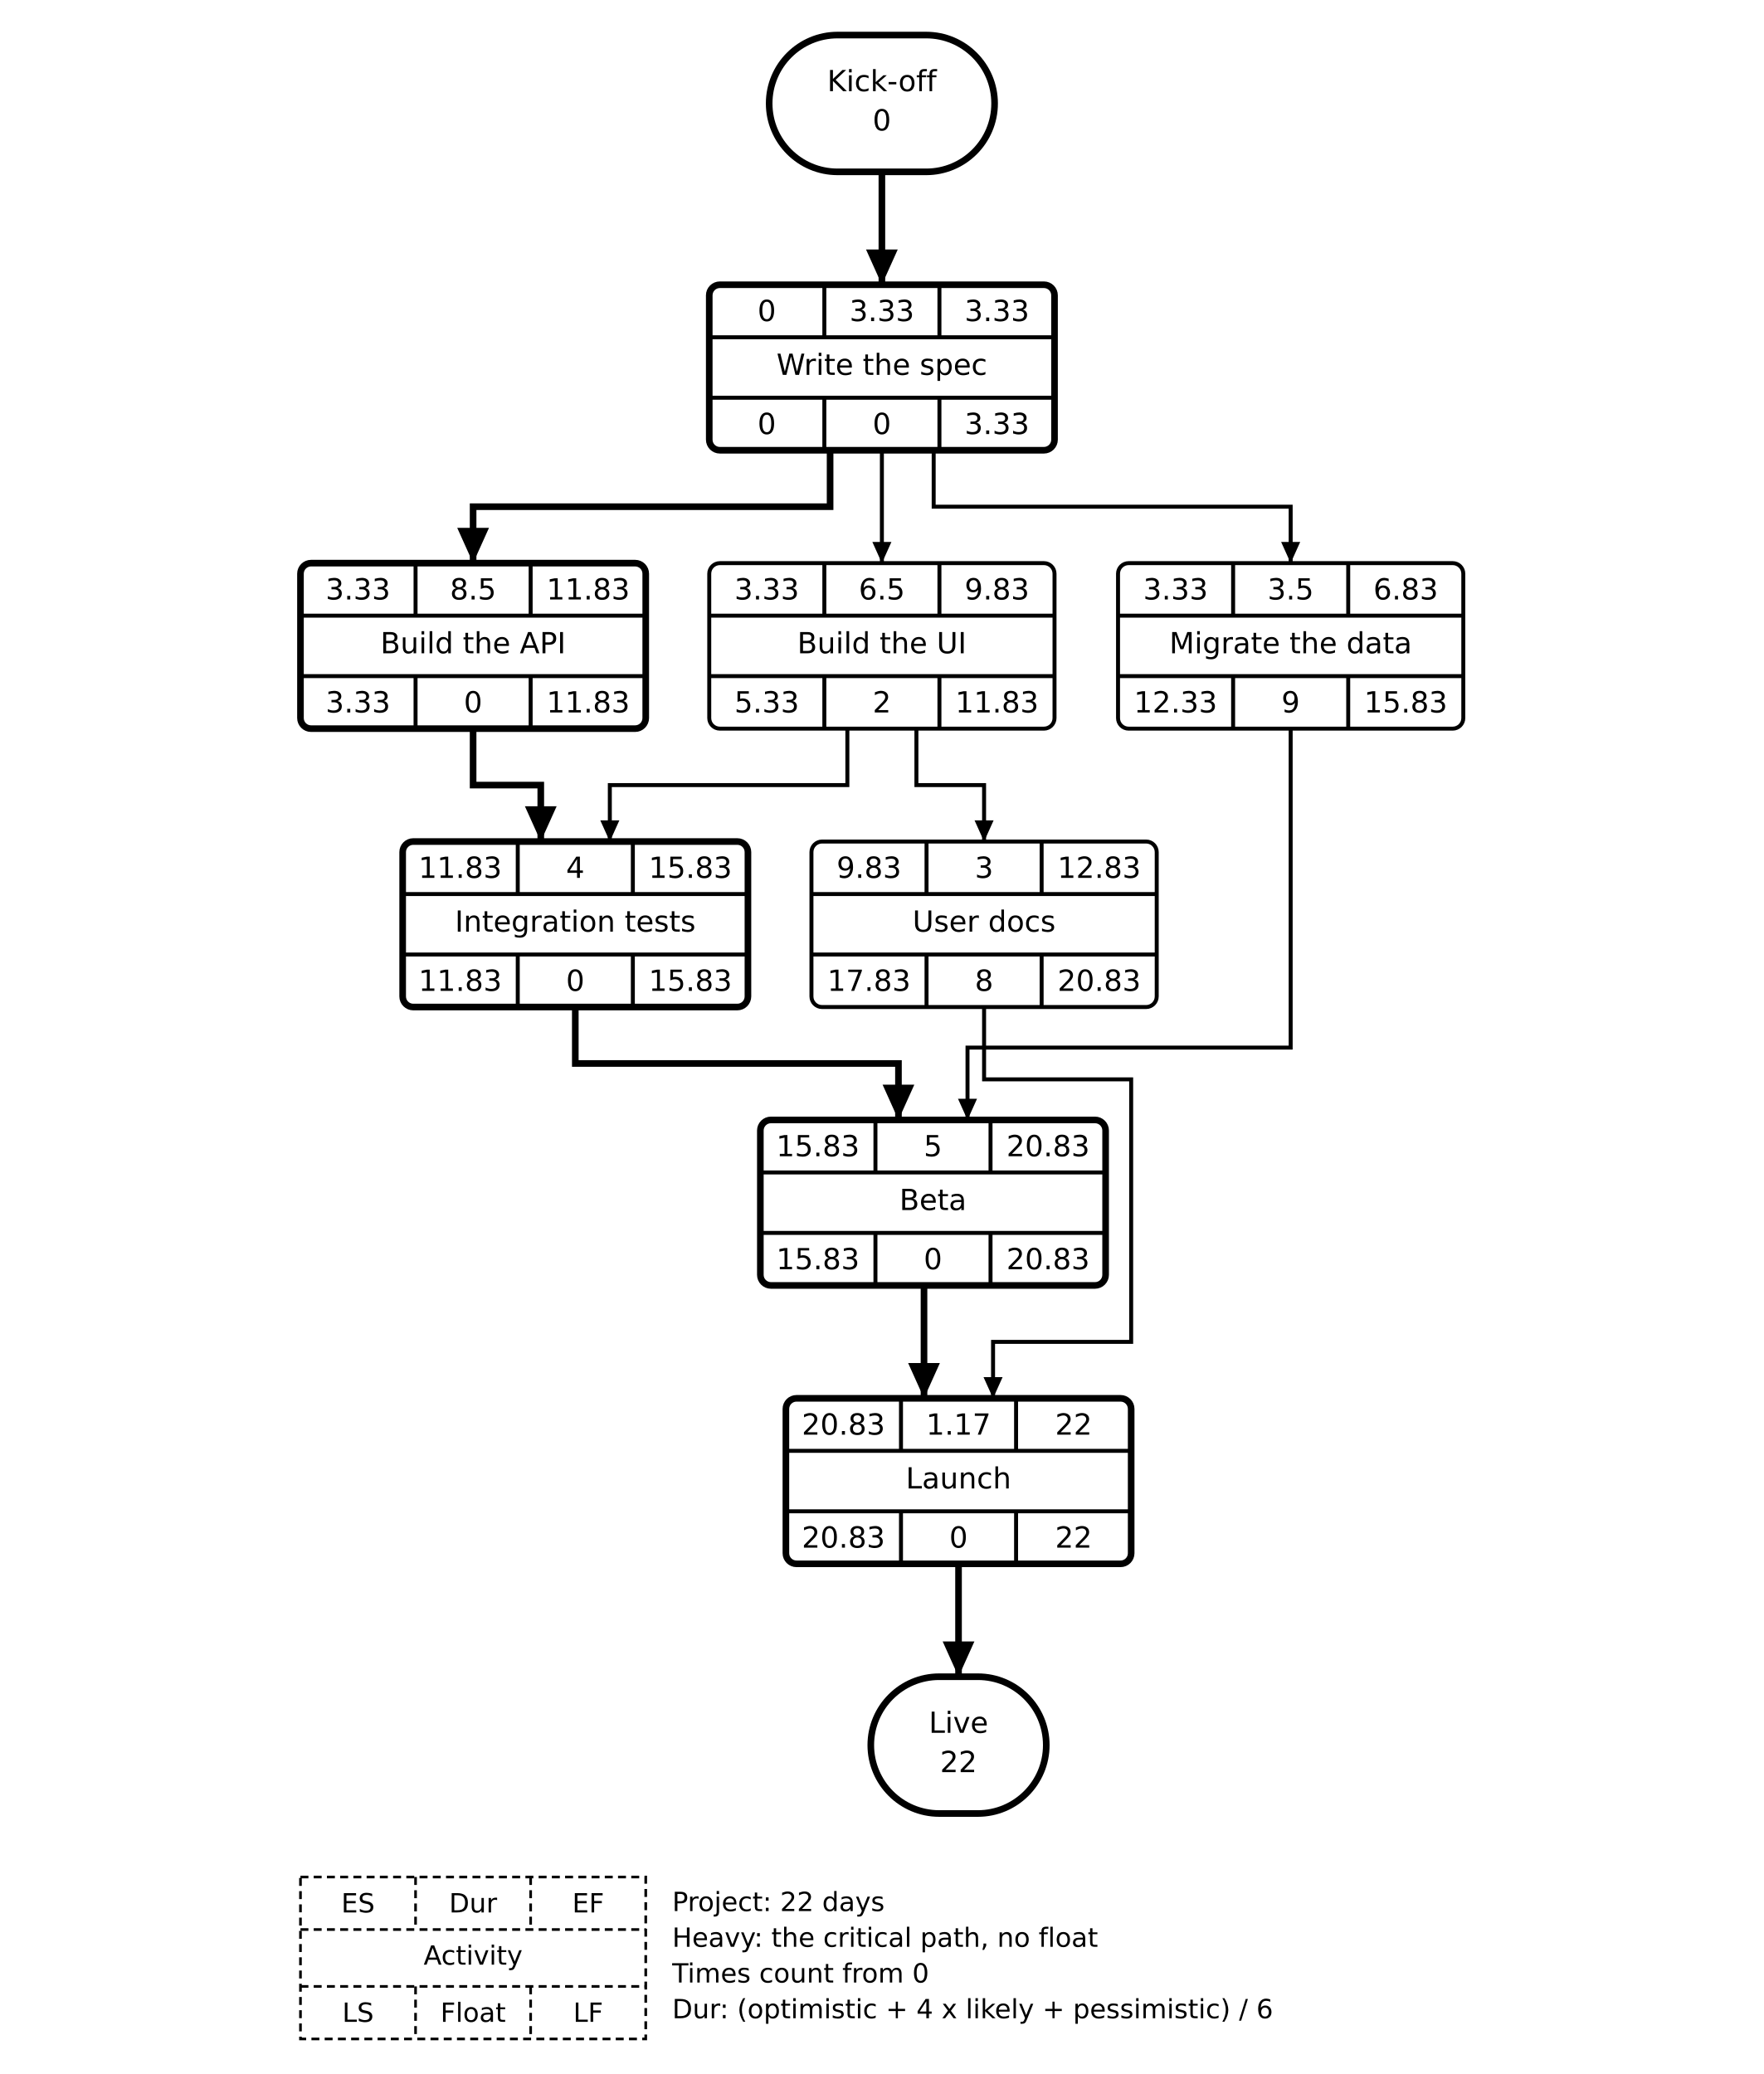
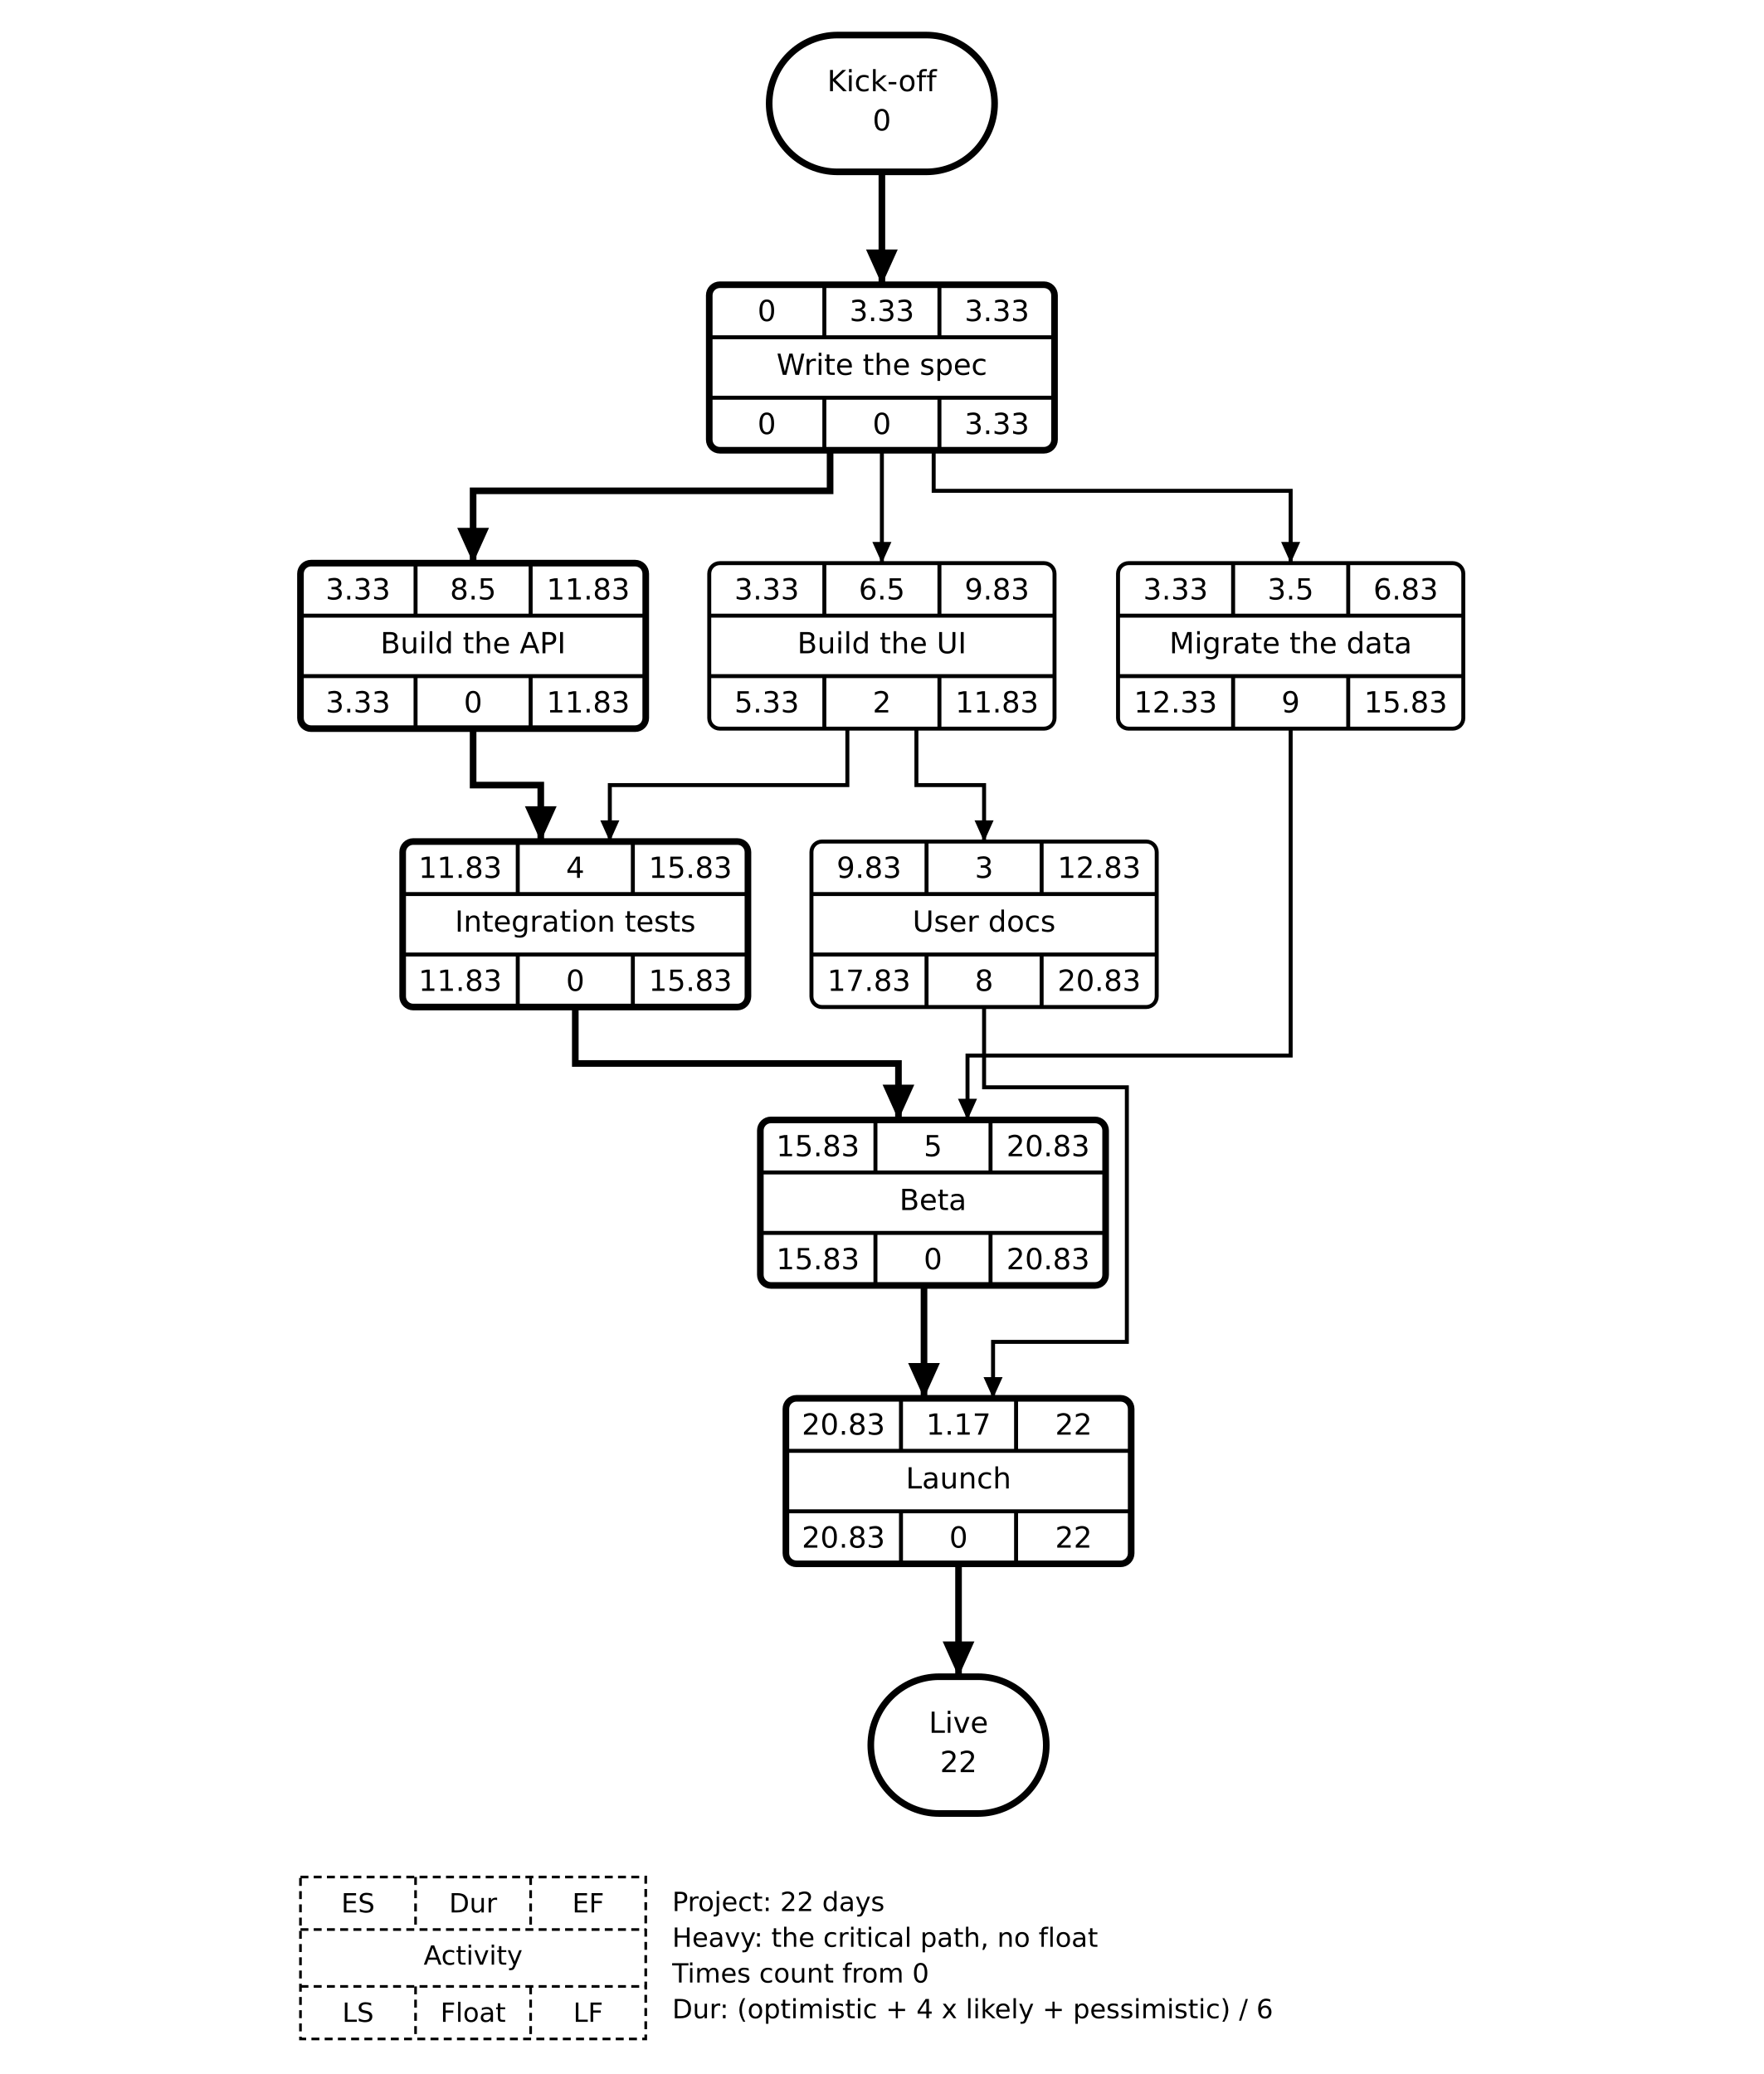
- <svg xmlns="http://www.w3.org/2000/svg" viewBox="-1.25 -1.25 666.5 783.85" role="img" aria-labelledby="ds1e4f785941-title ds1e4f785941-desc">
+ <svg xmlns="http://www.w3.org/2000/svg" viewBox="-1.25 -1.25 666.5 783.85" role="img" aria-labelledby="dsde3afcb4e7-title dsde3afcb4e7-desc">
  <path d="M 332 63.7 L 332 106.367" fill="none" stroke="currentColor" stroke-width="2.5" />
  <polygon points="332,106.367 326,93.033 338,93.033" fill="currentColor" stroke="none" />
-   <path d="M 312.429 168.917 L 312.429 190.25 L 177.528 190.25 L 177.528 211.583" fill="none" stroke="currentColor" stroke-width="2.5" />
+   <path d="M 312.429 168.917 L 312.429 184.25 L 177.528 184.25 L 177.528 211.583" fill="none" stroke="currentColor" stroke-width="2.5" />
  <polygon points="177.528,211.583 171.528,198.25 183.528,198.25" fill="currentColor" stroke="none" />
  <path d="M 332 168.917 L 332 211.583" fill="none" stroke="currentColor" stroke-width="1.5" />
  <polygon points="332,211.583 328.4,203.583 335.6,203.583" fill="currentColor" stroke="none" />
-   <path d="M 351.571 168.917 L 351.571 190.25 L 486.472 190.25 L 486.472 211.583" fill="none" stroke="currentColor" stroke-width="1.5" />
+   <path d="M 351.571 168.917 L 351.571 184.25 L 486.472 184.25 L 486.472 211.583" fill="none" stroke="currentColor" stroke-width="1.5" />
  <polygon points="486.472,211.583 482.872,203.583 490.072,203.583" fill="currentColor" stroke="none" />
  <path d="M 177.528 274.133 L 177.528 295.467 L 203.099 295.467 L 203.099 316.8" fill="none" stroke="currentColor" stroke-width="2.5" />
  <polygon points="203.099,316.8 197.099,303.467 209.099,303.467" fill="currentColor" stroke="none" />
  <path d="M 318.953 274.133 L 318.953 295.467 L 229.193 295.467 L 229.193 316.8" fill="none" stroke="currentColor" stroke-width="1.5" />
  <polygon points="229.193,316.8 225.593,308.8 232.793,308.8" fill="currentColor" stroke="none" />
  <path d="M 345.047 274.133 L 345.047 295.467 L 370.618 295.467 L 370.618 316.8" fill="none" stroke="currentColor" stroke-width="1.5" />
  <polygon points="370.618,316.8 367.018,308.8 374.218,308.8" fill="currentColor" stroke="none" />
  <path d="M 216.146 379.35 L 216.146 400.683 L 338.262 400.683 L 338.262 422.017" fill="none" stroke="currentColor" stroke-width="2.5" />
  <polygon points="338.262,422.017 332.262,408.683 344.262,408.683" fill="currentColor" stroke="none" />
-   <path d="M 486.472 274.133 L 486.472 394.683 L 364.356 394.683 L 364.356 422.017" fill="none" stroke="currentColor" stroke-width="1.5" />
+   <path d="M 486.472 274.133 L 486.472 397.683 L 364.356 397.683 L 364.356 422.017" fill="none" stroke="currentColor" stroke-width="1.5" />
  <polygon points="364.356,422.017 360.756,414.017 367.956,414.017" fill="currentColor" stroke="none" />
  <path d="M 347.916 484.567 L 347.916 527.233" fill="none" stroke="currentColor" stroke-width="2.5" />
  <polygon points="347.916,527.233 341.916,513.9 353.916,513.9" fill="currentColor" stroke="none" />
-   <path d="M 370.618 379.35 L 370.618 406.683 L 426.2 406.683 L 426.2 505.9 L 374.011 505.9 L 374.011 527.233" fill="none" stroke="currentColor" stroke-width="1.5" />
+   <path d="M 370.618 379.35 L 370.618 409.683 L 424.569 409.683 L 424.569 505.9 L 374.011 505.9 L 374.011 527.233" fill="none" stroke="currentColor" stroke-width="1.5" />
  <polygon points="374.011,527.233 370.411,519.233 377.611,519.233" fill="currentColor" stroke="none" />
  <path d="M 360.964 589.783 L 360.964 632.45" fill="none" stroke="currentColor" stroke-width="2.5" />
  <polygon points="360.964,632.45 354.964,619.117 366.964,619.117" fill="currentColor" stroke="none" />
  <rect x="266.764" y="106.367" width="130.472" height="62.55" rx="4" fill="none" stroke="currentColor" stroke-width="2.5" />
  <path d="M 266.764 126.217 L 397.236 126.217" fill="none" stroke="currentColor" stroke-width="1.5" />
  <path d="M 266.764 149.067 L 397.236 149.067" fill="none" stroke="currentColor" stroke-width="1.5" />
  <path d="M 310.255 106.367 L 310.255 126.217" fill="none" stroke="currentColor" stroke-width="1.5" />
  <path d="M 353.745 106.367 L 353.745 126.217" fill="none" stroke="currentColor" stroke-width="1.5" />
  <path d="M 310.255 149.067 L 310.255 168.917" fill="none" stroke="currentColor" stroke-width="1.5" />
  <path d="M 353.745 149.067 L 353.745 168.917" fill="none" stroke="currentColor" stroke-width="1.5" />
  <text x="288.509" y="120.1" font-family="'DejaVu Sans', sans-serif" font-size="11" fill="currentColor" text-anchor="middle">
    <tspan>0</tspan>
  </text>
  <text x="332" y="120.1" font-family="'DejaVu Sans', sans-serif" font-size="11" fill="currentColor" text-anchor="middle">
    <tspan>3.33</tspan>
  </text>
  <text x="375.491" y="120.1" font-family="'DejaVu Sans', sans-serif" font-size="11" fill="currentColor" text-anchor="middle">
    <tspan>3.33</tspan>
  </text>
  <text x="288.509" y="162.8" font-family="'DejaVu Sans', sans-serif" font-size="11" fill="currentColor" text-anchor="middle">
    <tspan>0</tspan>
  </text>
  <text x="332" y="162.8" font-family="'DejaVu Sans', sans-serif" font-size="11" fill="currentColor" text-anchor="middle">
    <tspan>0</tspan>
  </text>
  <text x="375.491" y="162.8" font-family="'DejaVu Sans', sans-serif" font-size="11" fill="currentColor" text-anchor="middle">
    <tspan>3.33</tspan>
  </text>
  <text x="332" y="140.427" font-family="'DejaVu Sans', sans-serif" font-size="11" fill="currentColor" text-anchor="middle">
    <tspan>Write the spec</tspan>
  </text>
  <rect x="112.292" y="211.583" width="130.472" height="62.55" rx="4" fill="none" stroke="currentColor" stroke-width="2.5" />
  <path d="M 112.292 231.433 L 242.764 231.433" fill="none" stroke="currentColor" stroke-width="1.5" />
  <path d="M 112.292 254.283 L 242.764 254.283" fill="none" stroke="currentColor" stroke-width="1.5" />
  <path d="M 155.782 211.583 L 155.782 231.433" fill="none" stroke="currentColor" stroke-width="1.5" />
  <path d="M 199.273 211.583 L 199.273 231.433" fill="none" stroke="currentColor" stroke-width="1.5" />
  <path d="M 155.782 254.283 L 155.782 274.133" fill="none" stroke="currentColor" stroke-width="1.5" />
  <path d="M 199.273 254.283 L 199.273 274.133" fill="none" stroke="currentColor" stroke-width="1.5" />
  <text x="134.037" y="225.316" font-family="'DejaVu Sans', sans-serif" font-size="11" fill="currentColor" text-anchor="middle">
    <tspan>3.33</tspan>
  </text>
  <text x="177.528" y="225.316" font-family="'DejaVu Sans', sans-serif" font-size="11" fill="currentColor" text-anchor="middle">
    <tspan>8.5</tspan>
  </text>
  <text x="221.019" y="225.316" font-family="'DejaVu Sans', sans-serif" font-size="11" fill="currentColor" text-anchor="middle">
    <tspan>11.83</tspan>
  </text>
  <text x="134.037" y="268.016" font-family="'DejaVu Sans', sans-serif" font-size="11" fill="currentColor" text-anchor="middle">
    <tspan>3.33</tspan>
  </text>
  <text x="177.528" y="268.016" font-family="'DejaVu Sans', sans-serif" font-size="11" fill="currentColor" text-anchor="middle">
    <tspan>0</tspan>
  </text>
  <text x="221.019" y="268.016" font-family="'DejaVu Sans', sans-serif" font-size="11" fill="currentColor" text-anchor="middle">
    <tspan>11.83</tspan>
  </text>
  <text x="177.528" y="245.644" font-family="'DejaVu Sans', sans-serif" font-size="11" fill="currentColor" text-anchor="middle">
    <tspan>Build the API</tspan>
  </text>
  <rect x="266.764" y="211.583" width="130.472" height="62.55" rx="4" fill="none" stroke="currentColor" stroke-width="1.5" />
  <path d="M 266.764 231.433 L 397.236 231.433" fill="none" stroke="currentColor" stroke-width="1.5" />
  <path d="M 266.764 254.283 L 397.236 254.283" fill="none" stroke="currentColor" stroke-width="1.5" />
  <path d="M 310.255 211.583 L 310.255 231.433" fill="none" stroke="currentColor" stroke-width="1.5" />
  <path d="M 353.745 211.583 L 353.745 231.433" fill="none" stroke="currentColor" stroke-width="1.5" />
  <path d="M 310.255 254.283 L 310.255 274.133" fill="none" stroke="currentColor" stroke-width="1.5" />
  <path d="M 353.745 254.283 L 353.745 274.133" fill="none" stroke="currentColor" stroke-width="1.5" />
  <text x="288.509" y="225.316" font-family="'DejaVu Sans', sans-serif" font-size="11" fill="currentColor" text-anchor="middle">
    <tspan>3.33</tspan>
  </text>
  <text x="332" y="225.316" font-family="'DejaVu Sans', sans-serif" font-size="11" fill="currentColor" text-anchor="middle">
    <tspan>6.5</tspan>
  </text>
  <text x="375.491" y="225.316" font-family="'DejaVu Sans', sans-serif" font-size="11" fill="currentColor" text-anchor="middle">
    <tspan>9.83</tspan>
  </text>
  <text x="288.509" y="268.016" font-family="'DejaVu Sans', sans-serif" font-size="11" fill="currentColor" text-anchor="middle">
    <tspan>5.33</tspan>
  </text>
  <text x="332" y="268.016" font-family="'DejaVu Sans', sans-serif" font-size="11" fill="currentColor" text-anchor="middle">
    <tspan>2</tspan>
  </text>
  <text x="375.491" y="268.016" font-family="'DejaVu Sans', sans-serif" font-size="11" fill="currentColor" text-anchor="middle">
    <tspan>11.83</tspan>
  </text>
  <text x="332" y="245.644" font-family="'DejaVu Sans', sans-serif" font-size="11" fill="currentColor" text-anchor="middle">
    <tspan>Build the UI</tspan>
  </text>
  <rect x="421.236" y="211.583" width="130.472" height="62.55" rx="4" fill="none" stroke="currentColor" stroke-width="1.5" />
  <path d="M 421.236 231.433 L 551.708 231.433" fill="none" stroke="currentColor" stroke-width="1.5" />
  <path d="M 421.236 254.283 L 551.708 254.283" fill="none" stroke="currentColor" stroke-width="1.5" />
  <path d="M 464.727 211.583 L 464.727 231.433" fill="none" stroke="currentColor" stroke-width="1.5" />
  <path d="M 508.218 211.583 L 508.218 231.433" fill="none" stroke="currentColor" stroke-width="1.5" />
  <path d="M 464.727 254.283 L 464.727 274.133" fill="none" stroke="currentColor" stroke-width="1.5" />
  <path d="M 508.218 254.283 L 508.218 274.133" fill="none" stroke="currentColor" stroke-width="1.5" />
  <text x="442.981" y="225.316" font-family="'DejaVu Sans', sans-serif" font-size="11" fill="currentColor" text-anchor="middle">
    <tspan>3.33</tspan>
  </text>
  <text x="486.472" y="225.316" font-family="'DejaVu Sans', sans-serif" font-size="11" fill="currentColor" text-anchor="middle">
    <tspan>3.5</tspan>
  </text>
  <text x="529.963" y="225.316" font-family="'DejaVu Sans', sans-serif" font-size="11" fill="currentColor" text-anchor="middle">
    <tspan>6.83</tspan>
  </text>
  <text x="442.981" y="268.016" font-family="'DejaVu Sans', sans-serif" font-size="11" fill="currentColor" text-anchor="middle">
    <tspan>12.33</tspan>
  </text>
  <text x="486.472" y="268.016" font-family="'DejaVu Sans', sans-serif" font-size="11" fill="currentColor" text-anchor="middle">
    <tspan>9</tspan>
  </text>
  <text x="529.963" y="268.016" font-family="'DejaVu Sans', sans-serif" font-size="11" fill="currentColor" text-anchor="middle">
    <tspan>15.83</tspan>
  </text>
  <text x="486.472" y="245.644" font-family="'DejaVu Sans', sans-serif" font-size="11" fill="currentColor" text-anchor="middle">
    <tspan>Migrate the data</tspan>
  </text>
  <rect x="150.91" y="316.8" width="130.472" height="62.55" rx="4" fill="none" stroke="currentColor" stroke-width="2.5" />
  <path d="M 150.91 336.65 L 281.382 336.65" fill="none" stroke="currentColor" stroke-width="1.5" />
  <path d="M 150.91 359.5 L 281.382 359.5" fill="none" stroke="currentColor" stroke-width="1.5" />
  <path d="M 194.401 316.8 L 194.401 336.65" fill="none" stroke="currentColor" stroke-width="1.5" />
  <path d="M 237.891 316.8 L 237.891 336.65" fill="none" stroke="currentColor" stroke-width="1.5" />
  <path d="M 194.401 359.5 L 194.401 379.35" fill="none" stroke="currentColor" stroke-width="1.5" />
  <path d="M 237.891 359.5 L 237.891 379.35" fill="none" stroke="currentColor" stroke-width="1.5" />
  <text x="172.655" y="330.533" font-family="'DejaVu Sans', sans-serif" font-size="11" fill="currentColor" text-anchor="middle">
    <tspan>11.83</tspan>
  </text>
  <text x="216.146" y="330.533" font-family="'DejaVu Sans', sans-serif" font-size="11" fill="currentColor" text-anchor="middle">
    <tspan>4</tspan>
  </text>
  <text x="259.637" y="330.533" font-family="'DejaVu Sans', sans-serif" font-size="11" fill="currentColor" text-anchor="middle">
    <tspan>15.83</tspan>
  </text>
  <text x="172.655" y="373.233" font-family="'DejaVu Sans', sans-serif" font-size="11" fill="currentColor" text-anchor="middle">
    <tspan>11.83</tspan>
  </text>
  <text x="216.146" y="373.233" font-family="'DejaVu Sans', sans-serif" font-size="11" fill="currentColor" text-anchor="middle">
    <tspan>0</tspan>
  </text>
  <text x="259.637" y="373.233" font-family="'DejaVu Sans', sans-serif" font-size="11" fill="currentColor" text-anchor="middle">
    <tspan>15.83</tspan>
  </text>
  <text x="216.146" y="350.86" font-family="'DejaVu Sans', sans-serif" font-size="11" fill="currentColor" text-anchor="middle">
    <tspan>Integration tests</tspan>
  </text>
  <rect x="305.382" y="316.8" width="130.472" height="62.55" rx="4" fill="none" stroke="currentColor" stroke-width="1.5" />
  <path d="M 305.382 336.65 L 435.854 336.65" fill="none" stroke="currentColor" stroke-width="1.5" />
  <path d="M 305.382 359.5 L 435.854 359.5" fill="none" stroke="currentColor" stroke-width="1.5" />
  <path d="M 348.873 316.8 L 348.873 336.65" fill="none" stroke="currentColor" stroke-width="1.5" />
  <path d="M 392.363 316.8 L 392.363 336.65" fill="none" stroke="currentColor" stroke-width="1.5" />
  <path d="M 348.873 359.5 L 348.873 379.35" fill="none" stroke="currentColor" stroke-width="1.5" />
  <path d="M 392.363 359.5 L 392.363 379.35" fill="none" stroke="currentColor" stroke-width="1.5" />
  <text x="327.127" y="330.533" font-family="'DejaVu Sans', sans-serif" font-size="11" fill="currentColor" text-anchor="middle">
    <tspan>9.83</tspan>
  </text>
  <text x="370.618" y="330.533" font-family="'DejaVu Sans', sans-serif" font-size="11" fill="currentColor" text-anchor="middle">
    <tspan>3</tspan>
  </text>
  <text x="414.109" y="330.533" font-family="'DejaVu Sans', sans-serif" font-size="11" fill="currentColor" text-anchor="middle">
    <tspan>12.83</tspan>
  </text>
  <text x="327.127" y="373.233" font-family="'DejaVu Sans', sans-serif" font-size="11" fill="currentColor" text-anchor="middle">
    <tspan>17.83</tspan>
  </text>
  <text x="370.618" y="373.233" font-family="'DejaVu Sans', sans-serif" font-size="11" fill="currentColor" text-anchor="middle">
    <tspan>8</tspan>
  </text>
  <text x="414.109" y="373.233" font-family="'DejaVu Sans', sans-serif" font-size="11" fill="currentColor" text-anchor="middle">
    <tspan>20.83</tspan>
  </text>
  <text x="370.618" y="350.86" font-family="'DejaVu Sans', sans-serif" font-size="11" fill="currentColor" text-anchor="middle">
    <tspan>User docs</tspan>
  </text>
  <rect x="286.073" y="422.017" width="130.472" height="62.55" rx="4" fill="none" stroke="currentColor" stroke-width="2.5" />
  <path d="M 286.073 441.867 L 416.545 441.867" fill="none" stroke="currentColor" stroke-width="1.5" />
  <path d="M 286.073 464.717 L 416.545 464.717" fill="none" stroke="currentColor" stroke-width="1.5" />
  <path d="M 329.564 422.017 L 329.564 441.867" fill="none" stroke="currentColor" stroke-width="1.5" />
  <path d="M 373.054 422.017 L 373.054 441.867" fill="none" stroke="currentColor" stroke-width="1.5" />
  <path d="M 329.564 464.717 L 329.564 484.567" fill="none" stroke="currentColor" stroke-width="1.5" />
  <path d="M 373.054 464.717 L 373.054 484.567" fill="none" stroke="currentColor" stroke-width="1.5" />
  <text x="307.818" y="435.75" font-family="'DejaVu Sans', sans-serif" font-size="11" fill="currentColor" text-anchor="middle">
    <tspan>15.83</tspan>
  </text>
  <text x="351.309" y="435.75" font-family="'DejaVu Sans', sans-serif" font-size="11" fill="currentColor" text-anchor="middle">
    <tspan>5</tspan>
  </text>
  <text x="394.8" y="435.75" font-family="'DejaVu Sans', sans-serif" font-size="11" fill="currentColor" text-anchor="middle">
    <tspan>20.83</tspan>
  </text>
  <text x="307.818" y="478.45" font-family="'DejaVu Sans', sans-serif" font-size="11" fill="currentColor" text-anchor="middle">
    <tspan>15.83</tspan>
  </text>
  <text x="351.309" y="478.45" font-family="'DejaVu Sans', sans-serif" font-size="11" fill="currentColor" text-anchor="middle">
    <tspan>0</tspan>
  </text>
  <text x="394.8" y="478.45" font-family="'DejaVu Sans', sans-serif" font-size="11" fill="currentColor" text-anchor="middle">
    <tspan>20.83</tspan>
  </text>
  <text x="351.309" y="456.077" font-family="'DejaVu Sans', sans-serif" font-size="11" fill="currentColor" text-anchor="middle">
    <tspan>Beta</tspan>
  </text>
  <rect x="295.727" y="527.233" width="130.472" height="62.55" rx="4" fill="none" stroke="currentColor" stroke-width="2.5" />
  <path d="M 295.727 547.083 L 426.2 547.083" fill="none" stroke="currentColor" stroke-width="1.5" />
  <path d="M 295.727 569.933 L 426.2 569.933" fill="none" stroke="currentColor" stroke-width="1.5" />
  <path d="M 339.218 527.233 L 339.218 547.083" fill="none" stroke="currentColor" stroke-width="1.5" />
  <path d="M 382.709 527.233 L 382.709 547.083" fill="none" stroke="currentColor" stroke-width="1.5" />
  <path d="M 339.218 569.933 L 339.218 589.783" fill="none" stroke="currentColor" stroke-width="1.5" />
  <path d="M 382.709 569.933 L 382.709 589.783" fill="none" stroke="currentColor" stroke-width="1.5" />
  <text x="317.473" y="540.966" font-family="'DejaVu Sans', sans-serif" font-size="11" fill="currentColor" text-anchor="middle">
    <tspan>20.83</tspan>
  </text>
  <text x="360.964" y="540.966" font-family="'DejaVu Sans', sans-serif" font-size="11" fill="currentColor" text-anchor="middle">
    <tspan>1.17</tspan>
  </text>
  <text x="404.454" y="540.966" font-family="'DejaVu Sans', sans-serif" font-size="11" fill="currentColor" text-anchor="middle">
    <tspan>22</tspan>
  </text>
  <text x="317.473" y="583.666" font-family="'DejaVu Sans', sans-serif" font-size="11" fill="currentColor" text-anchor="middle">
    <tspan>20.83</tspan>
  </text>
  <text x="360.964" y="583.666" font-family="'DejaVu Sans', sans-serif" font-size="11" fill="currentColor" text-anchor="middle">
    <tspan>0</tspan>
  </text>
  <text x="404.454" y="583.666" font-family="'DejaVu Sans', sans-serif" font-size="11" fill="currentColor" text-anchor="middle">
    <tspan>22</tspan>
  </text>
  <text x="360.964" y="561.294" font-family="'DejaVu Sans', sans-serif" font-size="11" fill="currentColor" text-anchor="middle">
    <tspan>Launch</tspan>
  </text>
  <rect x="289.407" y="12" width="85.186" height="51.7" rx="25.85" fill="none" stroke="currentColor" stroke-width="2.5" />
  <text x="332" y="33.21" font-family="'DejaVu Sans', sans-serif" font-size="11" fill="currentColor" text-anchor="middle">
    <tspan>Kick-off</tspan>
  </text>
  <text x="332" y="48.06" font-family="'DejaVu Sans', sans-serif" font-size="11" fill="currentColor" text-anchor="middle">
    <tspan>0</tspan>
  </text>
  <rect x="327.808" y="632.45" width="66.312" height="51.7" rx="25.85" fill="none" stroke="currentColor" stroke-width="2.5" />
  <text x="360.964" y="653.66" font-family="'DejaVu Sans', sans-serif" font-size="11" fill="currentColor" text-anchor="middle">
    <tspan>Live</tspan>
  </text>
  <text x="360.964" y="668.51" font-family="'DejaVu Sans', sans-serif" font-size="11" fill="currentColor" text-anchor="middle">
    <tspan>22</tspan>
  </text>
  <path d="M 112.292 708.15 L 242.764 708.15 L 242.764 769.35 L 112.292 769.35 Z" fill="none" stroke="currentColor" stroke-width="1" stroke-dasharray="3 2" />
  <path d="M 112.292 728 L 242.764 728" fill="none" stroke="currentColor" stroke-width="1" stroke-dasharray="3 2" />
  <path d="M 112.292 749.5 L 242.764 749.5" fill="none" stroke="currentColor" stroke-width="1" stroke-dasharray="3 2" />
  <path d="M 155.782 708.15 L 155.782 728" fill="none" stroke="currentColor" stroke-width="1" stroke-dasharray="3 2" />
  <path d="M 199.273 708.15 L 199.273 728" fill="none" stroke="currentColor" stroke-width="1" stroke-dasharray="3 2" />
  <path d="M 155.782 749.5 L 155.782 769.35" fill="none" stroke="currentColor" stroke-width="1" stroke-dasharray="3 2" />
  <path d="M 199.273 749.5 L 199.273 769.35" fill="none" stroke="currentColor" stroke-width="1" stroke-dasharray="3 2" />
  <text x="134.037" y="721.537" font-family="'DejaVu Sans', sans-serif" font-size="10" fill="currentColor" text-anchor="middle">
    <tspan>ES</tspan>
  </text>
  <text x="177.528" y="721.537" font-family="'DejaVu Sans', sans-serif" font-size="10" fill="currentColor" text-anchor="middle">
    <tspan>Dur</tspan>
  </text>
  <text x="221.019" y="721.537" font-family="'DejaVu Sans', sans-serif" font-size="10" fill="currentColor" text-anchor="middle">
    <tspan>EF</tspan>
  </text>
  <text x="134.037" y="762.887" font-family="'DejaVu Sans', sans-serif" font-size="10" fill="currentColor" text-anchor="middle">
    <tspan>LS</tspan>
  </text>
  <text x="177.528" y="762.887" font-family="'DejaVu Sans', sans-serif" font-size="10" fill="currentColor" text-anchor="middle">
    <tspan>Float</tspan>
  </text>
  <text x="221.019" y="762.887" font-family="'DejaVu Sans', sans-serif" font-size="10" fill="currentColor" text-anchor="middle">
    <tspan>LF</tspan>
  </text>
  <text x="177.528" y="741.282" font-family="'DejaVu Sans', sans-serif" font-size="10" fill="currentColor" text-anchor="middle">
    <tspan>Activity</tspan>
  </text>
  <text x="252.764" y="721.032" font-family="'DejaVu Sans', sans-serif" font-size="10" fill="currentColor">
    <tspan>Project: 22 days</tspan>
  </text>
  <text x="252.764" y="734.532" font-family="'DejaVu Sans', sans-serif" font-size="10" fill="currentColor">
    <tspan>Heavy: the critical path, no float</tspan>
  </text>
  <text x="252.764" y="748.032" font-family="'DejaVu Sans', sans-serif" font-size="10" fill="currentColor">
    <tspan>Times count from 0</tspan>
  </text>
  <text x="252.764" y="761.532" font-family="'DejaVu Sans', sans-serif" font-size="10" fill="currentColor">
    <tspan>Dur: (optimistic + 4 x likely + pessimistic) / 6</tspan>
  </text>
</svg>
